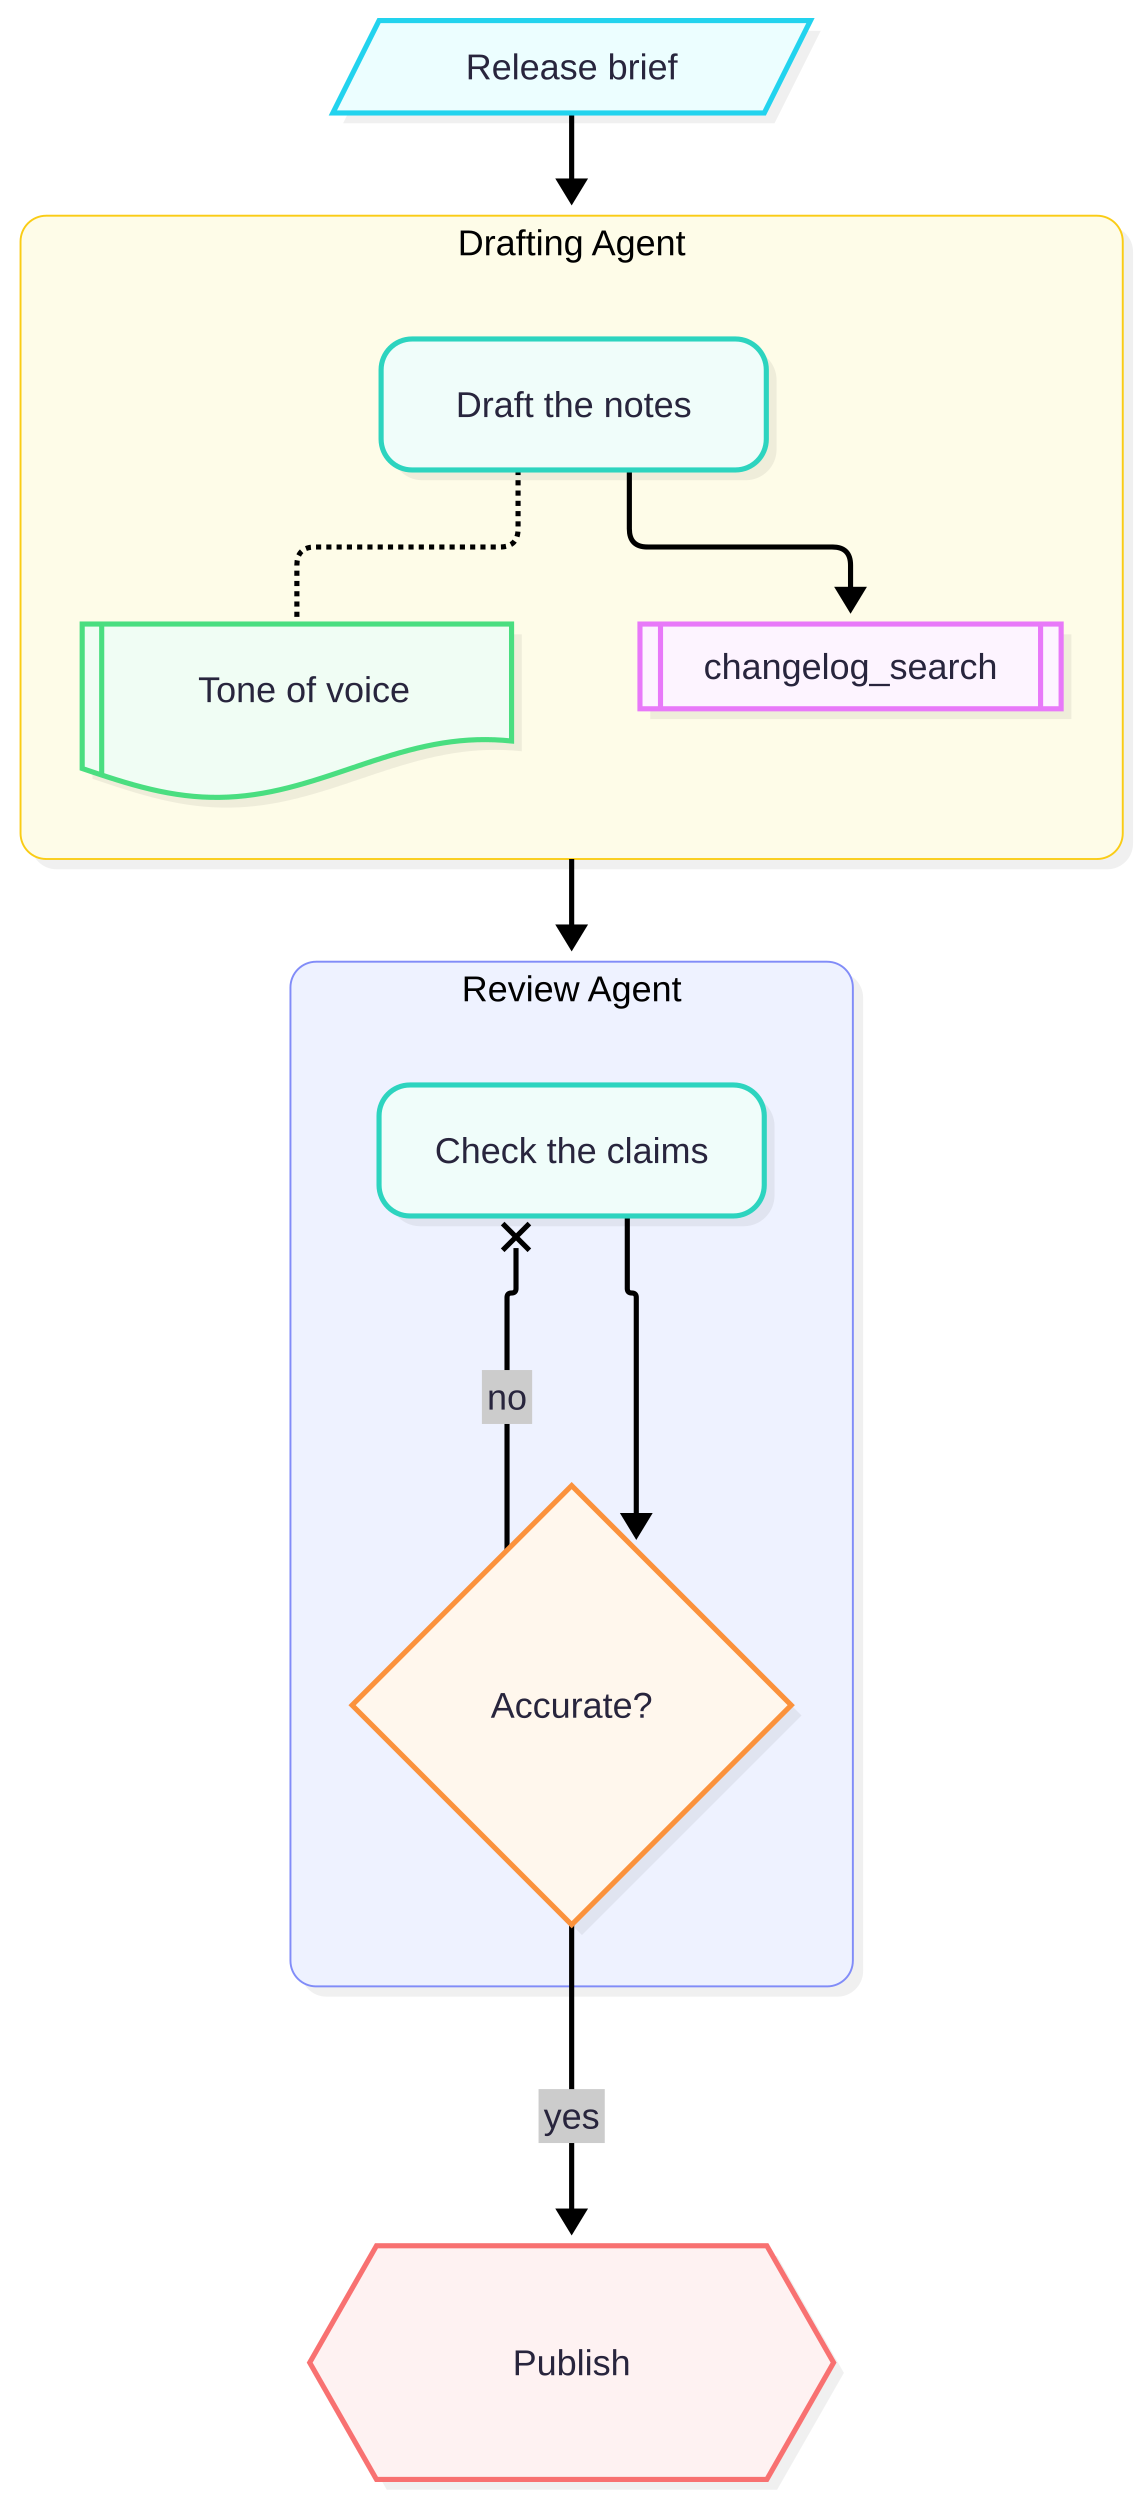
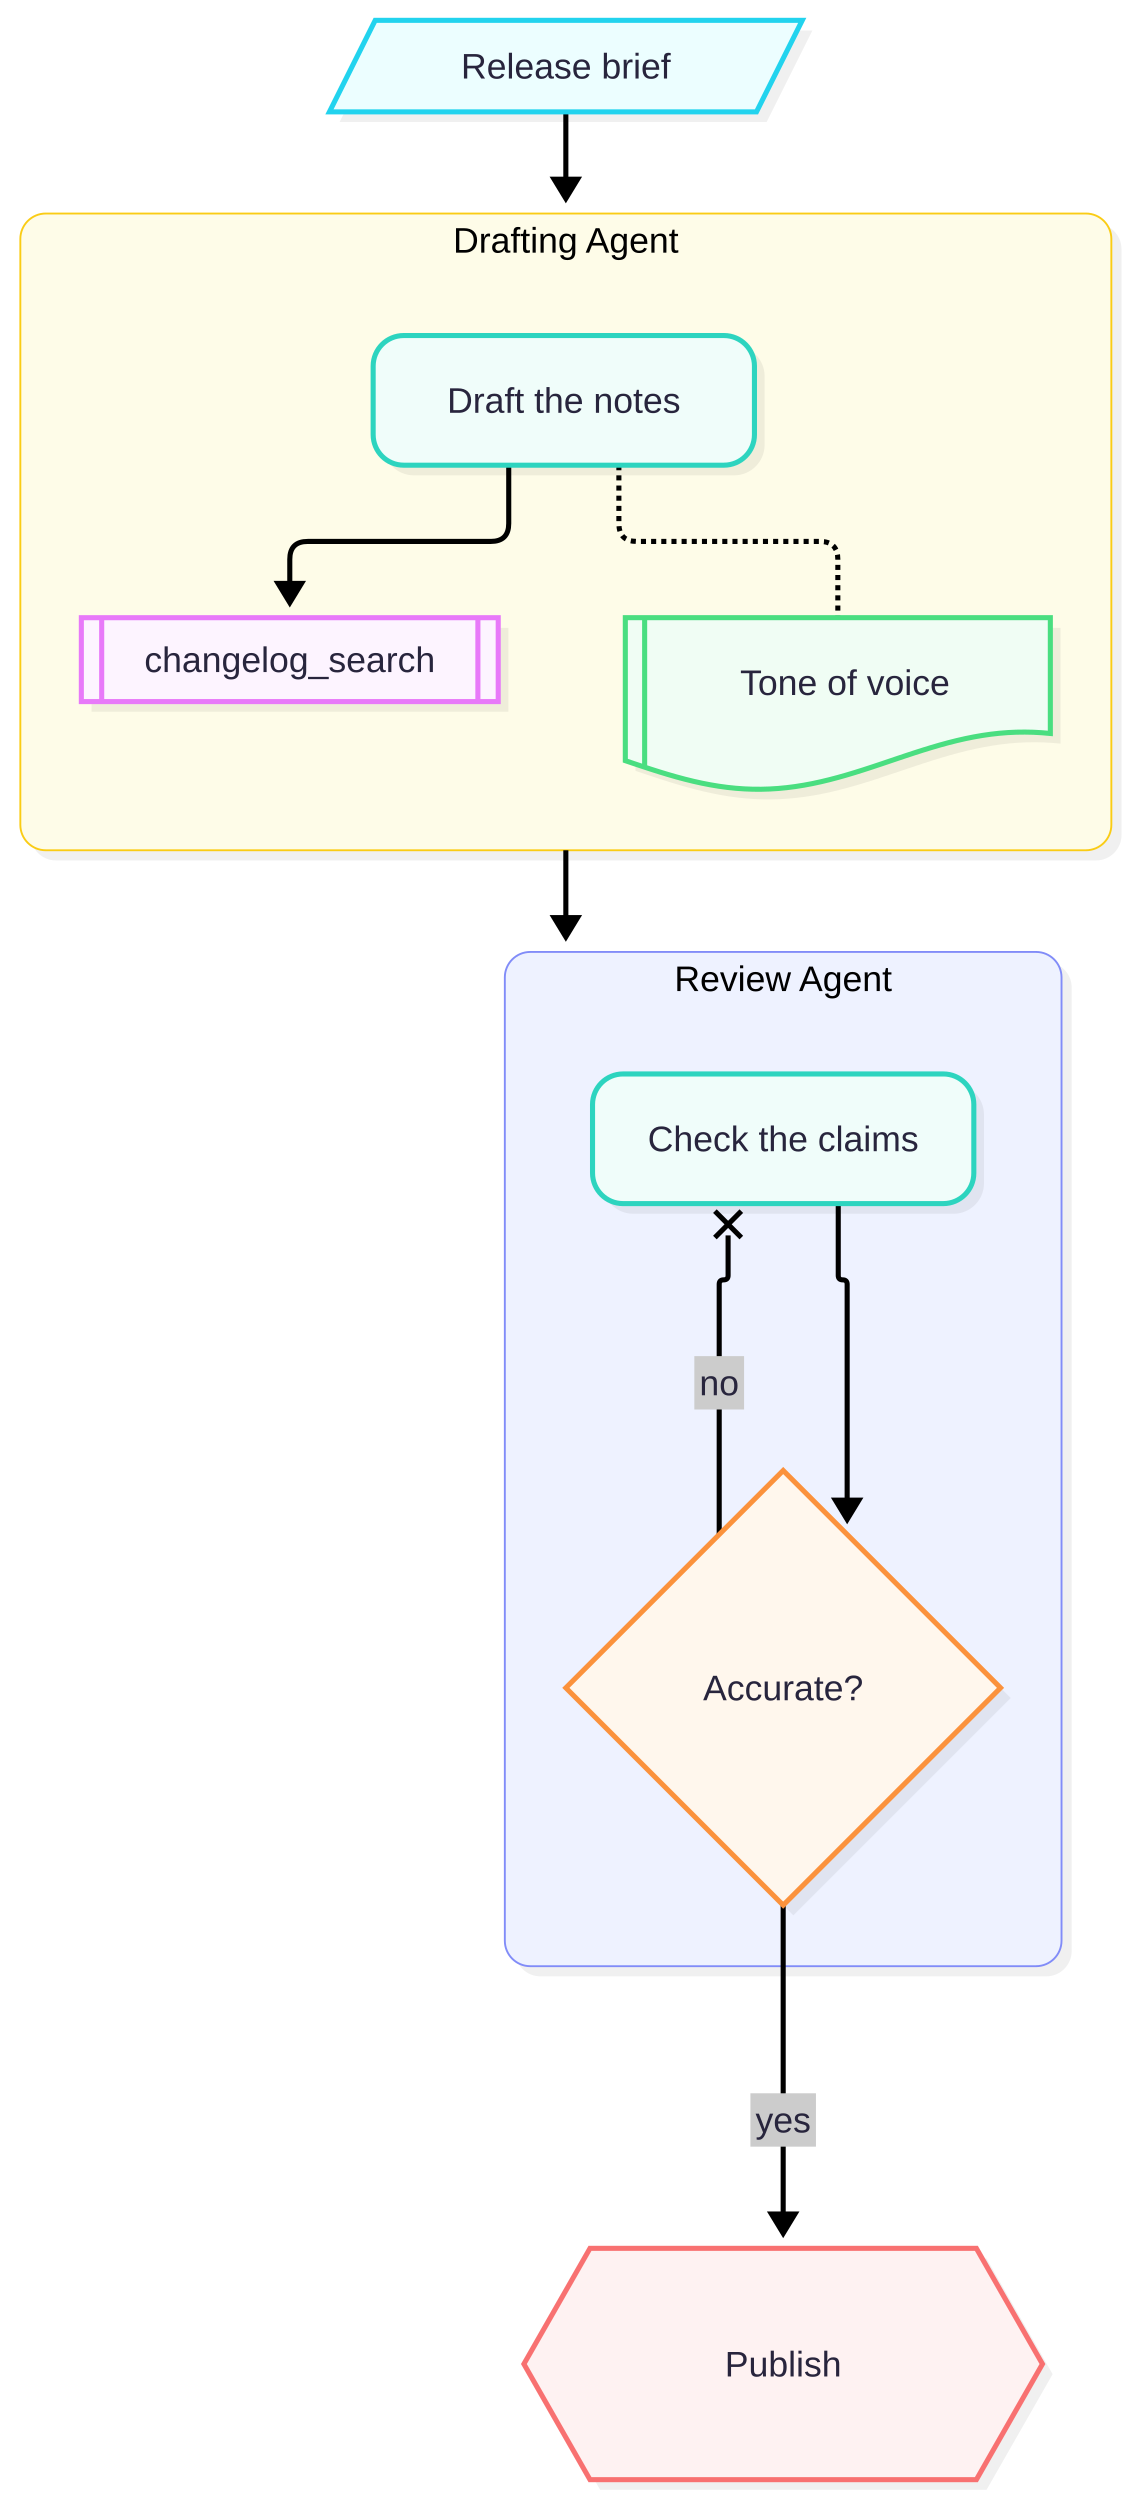
- <svg xmlns="http://www.w3.org/2000/svg" id="my-svg" width="100%" class="agentflow" style="max-width: 445.2px; background-color: white;" viewBox="-8 -8 445.2 973.492" role="graphics-document document" aria-roledescription="agentflow">
+ <svg xmlns="http://www.w3.org/2000/svg" id="my-svg" width="100%" class="agentflow" style="max-width: 445.2px; background-color: white;" viewBox="-8 -8 445.2 983.492" role="graphics-document document" aria-roledescription="agentflow">
  <style>#my-svg{font-family:"Recursive Variable", arial, sans-serif;font-size:16px;}#my-svg text{font-family:"Recursive Variable", arial, sans-serif;}</style>
  <g>
    <g class="clusters">
      <g id="cluster-writer" class="cluster">
        <rect class="drop-shadow" x="4" y="80" width="429.2" height="250.492" rx="10" ry="10" fill="#000000" stroke="none" opacity="0.06" />
        <rect x="0" y="76" width="429.2" height="250.492" rx="10" ry="10" fill="#FEFCE8" stroke="#FACC15" stroke-width="0.75" />
        <text class="cluster-label" x="214.6" y="91.4" text-anchor="middle" font-size="14" fill="#000000">Drafting Agent</text>
      </g>
      <g id="cluster-reviewer" class="cluster">
-         <rect class="drop-shadow" x="109.1" y="370.492" width="219" height="399" rx="10" ry="10" fill="#000000" stroke="none" opacity="0.06" />
-         <rect x="105.1" y="366.492" width="219" height="399" rx="10" ry="10" fill="#EEF2FF" stroke="#818CF8" stroke-width="0.75" />
-         <text class="cluster-label" x="214.6" y="381.892" text-anchor="middle" font-size="14" fill="#000000">Review Agent</text>
+         <rect class="drop-shadow" x="194.6" y="370.492" width="219" height="399" rx="10" ry="10" fill="#000000" stroke="none" opacity="0.06" />
+         <rect x="190.6" y="366.492" width="219" height="399" rx="10" ry="10" fill="#EEF2FF" stroke="#818CF8" stroke-width="0.75" />
+         <text class="cluster-label" x="300.1" y="381.892" text-anchor="middle" font-size="14" fill="#000000">Review Agent</text>
      </g>
    </g>
    <g class="edgePaths">
      <g id="L-draft-lookup-0" class="edgePath">
-         <path class="flowchart-link LS-draft LE-lookup" d="M237.067,175L237.067,197.929C237.067,202.643,239.424,205,244.138,205L316.129,205C320.843,205,323.2,207.357,323.2,212.071L323.2,227" fill="none" stroke="#000000" stroke-width="2" />
-         <path class="marker" d="M329.591,220.5L323.2,231L316.809,220.5Z" fill="#000000" stroke="#000000" stroke-width="0" />
+         <path class="flowchart-link LS-draft LE-lookup" d="M192.133,175L192.133,197.929C192.133,202.643,189.776,205,185.062,205L113.071,205C108.357,205,106,207.357,106,212.071L106,227" fill="none" stroke="#000000" stroke-width="2" />
+         <path class="marker" d="M112.391,220.5L106,231L99.609,220.5Z" fill="#000000" stroke="#000000" stroke-width="0" />
      </g>
      <g id="L-draft-guide-1" class="edgePath">
-         <path class="flowchart-link LS-draft LE-guide" d="M193.733,175L193.733,197.929C193.733,202.643,191.376,205,186.662,205L114.671,205C109.957,205,107.6,207.357,107.6,212.071L107.6,235" fill="none" stroke="#000000" stroke-width="2" stroke-dasharray="2 2" />
+         <path class="flowchart-link LS-draft LE-guide" d="M235.467,175L235.467,197.929C235.467,202.643,237.824,205,242.538,205L314.529,205C319.243,205,321.6,207.357,321.6,212.071L321.6,235" fill="none" stroke="#000000" stroke-width="2" stroke-dasharray="2 2" />
      </g>
      <g id="L-check-ok-2" class="edgePath">
-         <path class="flowchart-link LS-check LE-ok" d="M236.267,465.492L236.267,493.742C236.267,494.909,236.85,495.492,238.017,495.492L238.017,495.492C239.183,495.492,239.767,496.075,239.767,497.242L239.767,587.659" fill="none" stroke="#000000" stroke-width="2" />
-         <path class="marker" d="M246.158,581.159L239.767,591.659L233.375,581.159Z" fill="#000000" stroke="#000000" stroke-width="0" />
+         <path class="flowchart-link LS-check LE-ok" d="M321.767,465.492L321.767,493.742C321.767,494.909,322.35,495.492,323.517,495.492L323.517,495.492C324.683,495.492,325.267,496.075,325.267,497.242L325.267,587.659" fill="none" stroke="#000000" stroke-width="2" />
+         <path class="marker" d="M331.658,581.159L325.267,591.659L318.875,581.159Z" fill="#000000" stroke="#000000" stroke-width="0" />
      </g>
      <g id="L-brief-writer-3" class="edgePath">
        <path class="flowchart-link LS-brief LE-writer" d="M214.6,36L214.6,68" fill="none" stroke="#000000" stroke-width="2" />
        <path class="marker" d="M220.991,61.5L214.6,72L208.209,61.5Z" fill="#000000" stroke="#000000" stroke-width="0" />
      </g>
      <g id="L-writer-reviewer-4" class="edgePath">
        <path class="flowchart-link LS-writer LE-reviewer" d="M214.6,326.492L214.6,358.492" fill="none" stroke="#000000" stroke-width="2" />
        <path class="marker" d="M220.991,351.992L214.6,362.492L208.209,351.992Z" fill="#000000" stroke="#000000" stroke-width="0" />
      </g>
      <g id="L-ok-publish-5" class="edgePath">
-         <path class="flowchart-link LS-ok LE-publish" d="M214.6,741.492L214.6,858.492" fill="none" stroke="#000000" stroke-width="2" />
-         <path class="marker" d="M220.991,851.992L214.6,862.492L208.209,851.992Z" fill="#000000" stroke="#000000" stroke-width="0" />
+         <path class="flowchart-link LS-ok LE-publish" d="M300.1,741.492L300.1,868.492" fill="none" stroke="#000000" stroke-width="2" />
+         <path class="marker" d="M306.491,861.992L300.1,872.492L293.709,861.992Z" fill="#000000" stroke="#000000" stroke-width="0" />
      </g>
      <g id="L-ok-check-6" class="edgePath">
-         <path class="flowchart-link LS-ok LE-check" d="M189.433,595.659L189.433,497.242C189.433,496.075,190.017,495.492,191.183,495.492L191.183,495.492C192.35,495.492,192.933,494.909,192.933,493.742L192.933,477.992" fill="none" stroke="#000000" stroke-width="2" />
-         <path class="marker" d="M187.733,478.852L198.133,468.452M198.133,478.852L187.733,468.452" fill="none" stroke="#000000" stroke-width="2" />
+         <path class="flowchart-link LS-ok LE-check" d="M274.933,595.659L274.933,497.242C274.933,496.075,275.517,495.492,276.683,495.492L276.683,495.492C277.85,495.492,278.433,494.909,278.433,493.742L278.433,477.992" fill="none" stroke="#000000" stroke-width="2" />
+         <path class="marker" d="M273.233,478.852L283.633,468.452M283.633,478.852L273.233,468.452" fill="none" stroke="#000000" stroke-width="2" />
      </g>
    </g>
    <g class="edgeLabels">
      <g class="edgeLabel">
-         <rect x="201.708" y="805.492" width="25.784" height="21" fill="#cccccc" stroke="none" />
-         <text x="214.6" y="820.892" text-anchor="middle" font-size="14" fill="#28253D">yes</text>
+         <rect x="287.208" y="815.492" width="25.784" height="21" fill="#cccccc" stroke="none" />
+         <text x="300.1" y="830.892" text-anchor="middle" font-size="14" fill="#28253D">yes</text>
      </g>
      <g class="edgeLabel">
-         <rect x="179.649" y="525.492" width="19.568" height="21" fill="#cccccc" stroke="none" />
-         <text x="189.433" y="540.892" text-anchor="middle" font-size="14" fill="#28253D">no</text>
+         <rect x="265.149" y="525.492" width="19.568" height="21" fill="#cccccc" stroke="none" />
+         <text x="274.933" y="540.892" text-anchor="middle" font-size="14" fill="#28253D">no</text>
      </g>
    </g>
    <g class="nodes">
      <g id="agentflow-brief-0" class="node default af-kind-input">
        <path class="drop-shadow" d="M143.6,4L311.6,4L293.6,40L125.6,40Z" fill="#000000" stroke="none" opacity="0.06" />
        <path class="label-container" d="M139.6,0L307.6,0L289.6,36L121.6,36Z" fill="#ECFEFF" stroke="#22D3EE" stroke-width="2" />
        <text class="nodeLabel" x="214.6" y="22.9" text-anchor="middle" font-size="14" fill="#28253D">Release brief</text>
      </g>
      <g id="agentflow-draft-1" class="node default af-kind-task">
-         <rect class="drop-shadow" x="144.4" y="128" width="150" height="51" rx="12" ry="12" fill="#000000" stroke="none" opacity="0.06" />
-         <rect class="basic label-container" x="140.4" y="124" width="150" height="51" rx="12" ry="12" fill="#F0FDFA" stroke="#2DD4BF" stroke-width="2" />
-         <text class="nodeLabel" x="215.4" y="154.4" text-anchor="middle" font-size="14" fill="#28253D">Draft the notes</text>
+         <rect class="drop-shadow" x="142.8" y="128" width="150" height="51" rx="12" ry="12" fill="#000000" stroke="none" opacity="0.06" />
+         <rect class="basic label-container" x="138.8" y="124" width="150" height="51" rx="12" ry="12" fill="#F0FDFA" stroke="#2DD4BF" stroke-width="2" />
+         <text class="nodeLabel" x="213.8" y="154.4" text-anchor="middle" font-size="14" fill="#28253D">Draft the notes</text>
      </g>
      <g id="agentflow-lookup-2" class="node default af-kind-tool">
-         <rect class="drop-shadow" x="245.2" y="239" width="164" height="33" fill="#000000" stroke="none" opacity="0.06" />
-         <rect class="basic label-container" x="241.2" y="235" width="164" height="33" fill="#FDF4FF" stroke="#E879F9" stroke-width="2" />
-         <path d="M249.2,235L249.2,268" fill="none" stroke="#E879F9" stroke-width="2" />
-         <path d="M397.2,235L397.2,268" fill="none" stroke="#E879F9" stroke-width="2" />
-         <text class="nodeLabel" x="323.2" y="256.4" text-anchor="middle" font-size="14" fill="#28253D">changelog_search</text>
+         <rect class="drop-shadow" x="28" y="239" width="164" height="33" fill="#000000" stroke="none" opacity="0.06" />
+         <rect class="basic label-container" x="24" y="235" width="164" height="33" fill="#FDF4FF" stroke="#E879F9" stroke-width="2" />
+         <path d="M32,235L32,268" fill="none" stroke="#E879F9" stroke-width="2" />
+         <path d="M180,235L180,268" fill="none" stroke="#E879F9" stroke-width="2" />
+         <text class="nodeLabel" x="106" y="256.4" text-anchor="middle" font-size="14" fill="#28253D">changelog_search</text>
      </g>
      <g id="agentflow-guide-3" class="node default af-kind-refdoc">
-         <path class="drop-shadow" d="M28,238.996L28,295.246L28,295.246L31.344,296.375L34.688,297.493L38.032,298.588L41.376,299.649L44.72,300.666L48.064,301.628L51.408,302.525L54.752,303.349L58.096,304.092L61.44,304.745L64.784,305.302L68.128,305.757L71.472,306.107L74.816,306.346L78.16,306.474L81.504,306.488L84.848,306.389L88.192,306.177L91.536,305.855L94.88,305.425L98.224,304.893L101.568,304.264L104.912,303.543L108.256,302.739L111.6,301.859L114.944,300.912L118.288,299.908L121.632,298.857L124.976,297.769L128.32,296.656L131.664,295.529L135.008,294.399L138.352,293.277L141.696,292.175L145.04,291.105L148.384,290.076L151.728,289.099L155.072,288.184L158.416,287.341L161.76,286.578L165.104,285.902L168.448,285.32L171.792,284.839L175.136,284.463L178.48,284.195L181.824,284.04L185.168,283.997L188.512,284.068L191.856,284.252L195.2,284.547L195.2,238.996L28,238.996L35.6,238.996L35.6,298.059L35.6,238.996Z" fill="#000000" stroke="none" opacity="0.06" />
-         <path class="label-container" d="M24,234.996L24,291.246L24,291.246L27.344,292.375L30.688,293.493L34.032,294.588L37.376,295.649L40.72,296.666L44.064,297.628L47.408,298.525L50.752,299.349L54.096,300.092L57.44,300.745L60.784,301.302L64.128,301.757L67.472,302.107L70.816,302.346L74.16,302.474L77.504,302.488L80.848,302.389L84.192,302.177L87.536,301.855L90.88,301.425L94.224,300.893L97.568,300.264L100.912,299.543L104.256,298.739L107.6,297.859L110.944,296.912L114.288,295.908L117.632,294.857L120.976,293.769L124.32,292.656L127.664,291.529L131.008,290.399L134.352,289.277L137.696,288.175L141.04,287.105L144.384,286.076L147.728,285.099L151.072,284.184L154.416,283.341L157.76,282.578L161.104,281.902L164.448,281.32L167.792,280.839L171.136,280.463L174.48,280.195L177.824,280.04L181.168,279.997L184.512,280.068L187.856,280.252L191.2,280.547L191.2,234.996L24,234.996L31.6,234.996L31.6,294.059L31.6,234.996Z" fill="#F0FDF4" stroke="#4ADE80" stroke-width="2" />
-         <text class="nodeLabel" x="110.4" y="265.396" text-anchor="middle" font-size="14" fill="#28253D">Tone of voice</text>
+         <path class="drop-shadow" d="M242,238.996L242,295.246L242,295.246L245.344,296.375L248.688,297.493L252.032,298.588L255.376,299.649L258.72,300.666L262.064,301.628L265.408,302.525L268.752,303.349L272.096,304.092L275.44,304.745L278.784,305.302L282.128,305.757L285.472,306.107L288.816,306.346L292.16,306.474L295.504,306.488L298.848,306.389L302.192,306.177L305.536,305.855L308.88,305.425L312.224,304.893L315.568,304.264L318.912,303.543L322.256,302.739L325.6,301.859L328.944,300.912L332.288,299.908L335.632,298.857L338.976,297.769L342.32,296.656L345.664,295.529L349.008,294.399L352.352,293.277L355.696,292.175L359.04,291.105L362.384,290.076L365.728,289.099L369.072,288.184L372.416,287.341L375.76,286.578L379.104,285.902L382.448,285.32L385.792,284.839L389.136,284.463L392.48,284.195L395.824,284.04L399.168,283.997L402.512,284.068L405.856,284.252L409.2,284.547L409.2,238.996L242,238.996L249.6,238.996L249.6,298.059L249.6,238.996Z" fill="#000000" stroke="none" opacity="0.06" />
+         <path class="label-container" d="M238,234.996L238,291.246L238,291.246L241.344,292.375L244.688,293.493L248.032,294.588L251.376,295.649L254.72,296.666L258.064,297.628L261.408,298.525L264.752,299.349L268.096,300.092L271.44,300.745L274.784,301.302L278.128,301.757L281.472,302.107L284.816,302.346L288.16,302.474L291.504,302.488L294.848,302.389L298.192,302.177L301.536,301.855L304.88,301.425L308.224,300.893L311.568,300.264L314.912,299.543L318.256,298.739L321.6,297.859L324.944,296.912L328.288,295.908L331.632,294.857L334.976,293.769L338.32,292.656L341.664,291.529L345.008,290.399L348.352,289.277L351.696,288.175L355.04,287.105L358.384,286.076L361.728,285.099L365.072,284.184L368.416,283.341L371.76,282.578L375.104,281.902L378.448,281.32L381.792,280.839L385.136,280.463L388.48,280.195L391.824,280.04L395.168,279.997L398.512,280.068L401.856,280.252L405.2,280.547L405.2,234.996L238,234.996L245.6,234.996L245.6,294.059L245.6,234.996Z" fill="#F0FDF4" stroke="#4ADE80" stroke-width="2" />
+         <text class="nodeLabel" x="324.4" y="265.396" text-anchor="middle" font-size="14" fill="#28253D">Tone of voice</text>
      </g>
      <g id="agentflow-check-4" class="node default af-kind-task">
-         <rect class="drop-shadow" x="143.6" y="418.492" width="150" height="51" rx="12" ry="12" fill="#000000" stroke="none" opacity="0.06" />
-         <rect class="basic label-container" x="139.6" y="414.492" width="150" height="51" rx="12" ry="12" fill="#F0FDFA" stroke="#2DD4BF" stroke-width="2" />
-         <text class="nodeLabel" x="214.6" y="444.892" text-anchor="middle" font-size="14" fill="#28253D">Check the claims</text>
+         <rect class="drop-shadow" x="229.1" y="418.492" width="150" height="51" rx="12" ry="12" fill="#000000" stroke="none" opacity="0.06" />
+         <rect class="basic label-container" x="225.1" y="414.492" width="150" height="51" rx="12" ry="12" fill="#F0FDFA" stroke="#2DD4BF" stroke-width="2" />
+         <text class="nodeLabel" x="300.1" y="444.892" text-anchor="middle" font-size="14" fill="#28253D">Check the claims</text>
      </g>
      <g id="agentflow-ok-5" class="node default af-kind-decision">
-         <path class="drop-shadow" d="M218.6,574.492L304.1,659.992L218.6,745.492L133.1,659.992Z" fill="#000000" stroke="none" opacity="0.06" />
-         <path class="label-container" d="M214.6,570.492L300.1,655.992L214.6,741.492L129.1,655.992Z" fill="#FFF7ED" stroke="#FB923C" stroke-width="2" />
-         <text class="nodeLabel" x="214.6" y="660.892" text-anchor="middle" font-size="14" fill="#28253D">Accurate?</text>
+         <path class="drop-shadow" d="M304.1,574.492L389.6,659.992L304.1,745.492L218.6,659.992Z" fill="#000000" stroke="none" opacity="0.06" />
+         <path class="label-container" d="M300.1,570.492L385.6,655.992L300.1,741.492L214.6,655.992Z" fill="#FFF7ED" stroke="#FB923C" stroke-width="2" />
+         <text class="nodeLabel" x="300.1" y="660.892" text-anchor="middle" font-size="14" fill="#28253D">Accurate?</text>
      </g>
      <g id="agentflow-publish-6" class="node default af-kind-action">
-         <path class="drop-shadow" d="M142.6,870.492L294.6,870.492L320.6,915.992L294.6,961.492L142.6,961.492L116.6,915.992Z" fill="#000000" stroke="none" opacity="0.06" />
-         <path class="label-container" d="M138.6,866.492L290.6,866.492L316.6,911.992L290.6,957.492L138.6,957.492L112.6,911.992Z" fill="#FEF2F2" stroke="#F87171" stroke-width="2" />
-         <text class="nodeLabel" x="214.6" y="916.892" text-anchor="middle" font-size="14" fill="#28253D">Publish</text>
+         <path class="drop-shadow" d="M228.1,880.492L380.1,880.492L406.1,925.992L380.1,971.492L228.1,971.492L202.1,925.992Z" fill="#000000" stroke="none" opacity="0.06" />
+         <path class="label-container" d="M224.1,876.492L376.1,876.492L402.1,921.992L376.1,967.492L224.1,967.492L198.1,921.992Z" fill="#FEF2F2" stroke="#F87171" stroke-width="2" />
+         <text class="nodeLabel" x="300.1" y="926.892" text-anchor="middle" font-size="14" fill="#28253D">Publish</text>
      </g>
    </g>
  </g>
</svg>
